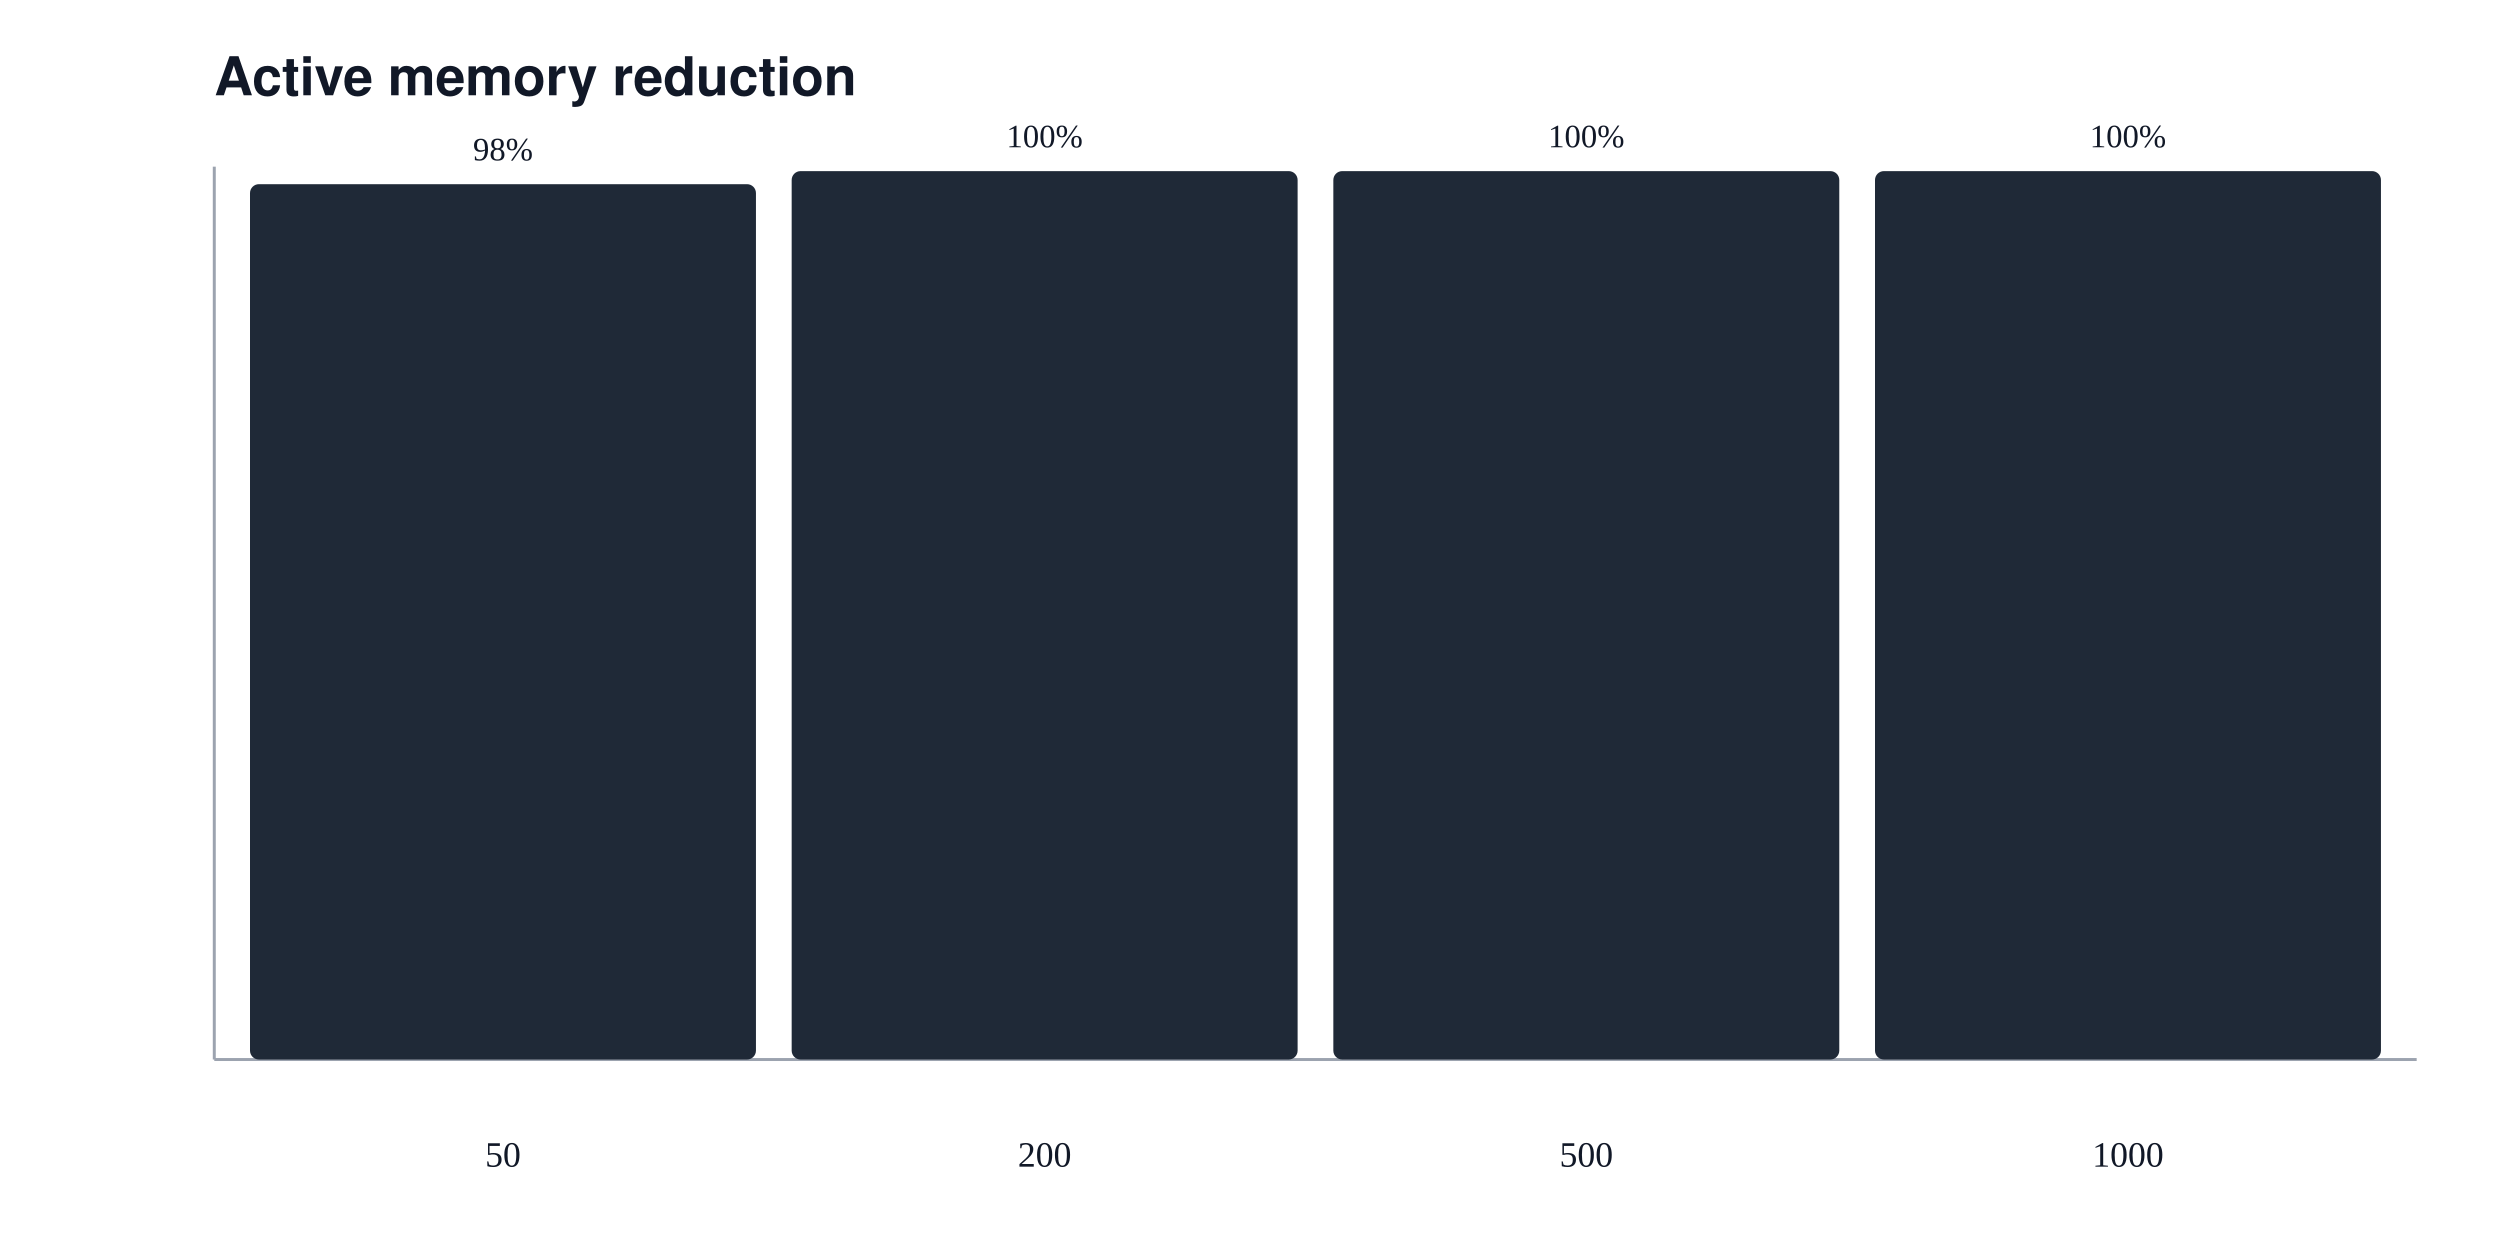
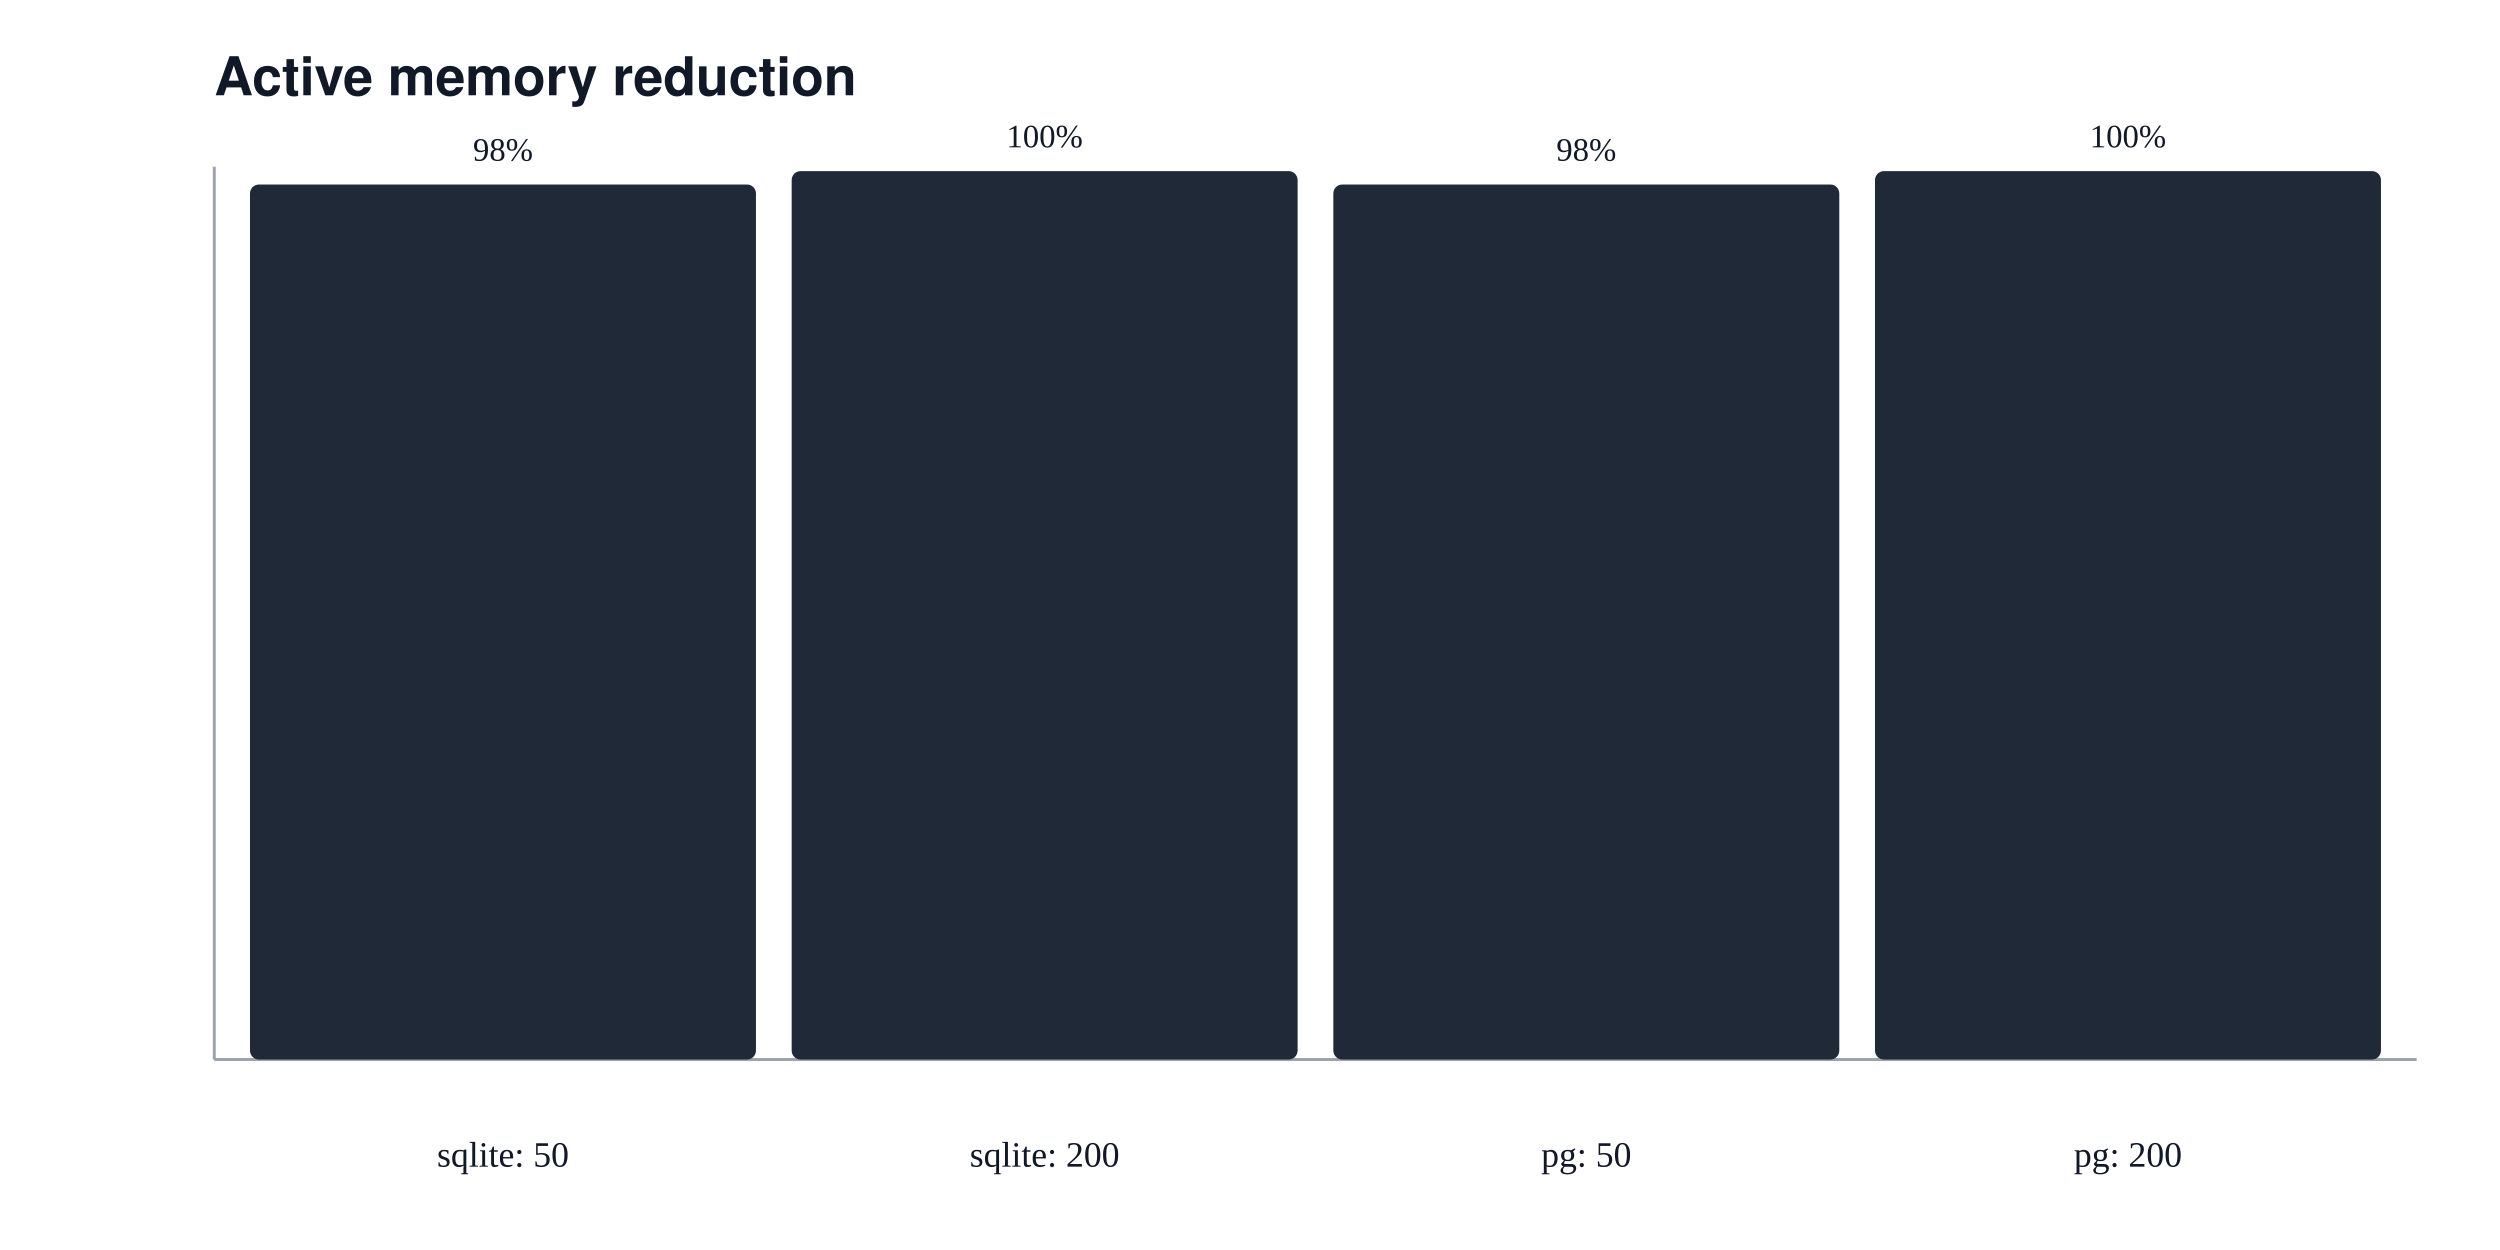
<svg xmlns="http://www.w3.org/2000/svg" width="840" height="420" viewBox="0 0 840 420">
  <rect width="100%" height="100%" fill="#ffffff" />
  <text x="72" y="32" font-family="Segoe UI, Helvetica, Arial, sans-serif" font-size="18" font-weight="600" fill="#111827">Active memory reduction</text>
  <line x1="72" y1="56" x2="72" y2="356" stroke="#9ca3af" />
  <line x1="72" y1="356" x2="812" y2="356" stroke="#9ca3af" />
-   <rect x="84" y="61.882" width="170" height="294.118" fill="#1f2937" rx="3" />
-   <text x="169" y="392" text-anchor="middle" font-size="12" fill="#111827">50</text>
-   <text x="169" y="53.882" text-anchor="middle" font-size="11" fill="#111827">98%</text>
-   <rect x="266" y="57.493" width="170" height="298.507" fill="#1f2937" rx="3" />
-   <text x="351" y="392" text-anchor="middle" font-size="12" fill="#111827">200</text>
-   <text x="351" y="49.493" text-anchor="middle" font-size="11" fill="#111827">100%</text>
-   <rect x="448" y="57.493" width="170" height="298.507" fill="#1f2937" rx="3" />
-   <text x="533" y="392" text-anchor="middle" font-size="12" fill="#111827">500</text>
-   <text x="533" y="49.493" text-anchor="middle" font-size="11" fill="#111827">100%</text>
-   <rect x="630" y="57.493" width="170" height="298.507" fill="#1f2937" rx="3" />
-   <text x="715" y="392" text-anchor="middle" font-size="12" fill="#111827">1000</text>
-   <text x="715" y="49.493" text-anchor="middle" font-size="11" fill="#111827">100%</text>
+   <rect x="84" y="62" width="170" height="294" fill="#1f2937" rx="3" />
+   <text x="169" y="392" text-anchor="middle" font-size="12" fill="#111827">sqlite: 50</text>
+   <text x="169" y="54" text-anchor="middle" font-size="11" fill="#111827">98%</text>
+   <rect x="266" y="57.5" width="170" height="298.5" fill="#1f2937" rx="3" />
+   <text x="351" y="392" text-anchor="middle" font-size="12" fill="#111827">sqlite: 200</text>
+   <text x="351" y="49.5" text-anchor="middle" font-size="11" fill="#111827">100%</text>
+   <rect x="448" y="62" width="170" height="294" fill="#1f2937" rx="3" />
+   <text x="533" y="392" text-anchor="middle" font-size="12" fill="#111827">pg: 50</text>
+   <text x="533" y="54" text-anchor="middle" font-size="11" fill="#111827">98%</text>
+   <rect x="630" y="57.5" width="170" height="298.5" fill="#1f2937" rx="3" />
+   <text x="715" y="392" text-anchor="middle" font-size="12" fill="#111827">pg: 200</text>
+   <text x="715" y="49.5" text-anchor="middle" font-size="11" fill="#111827">100%</text>
</svg>
